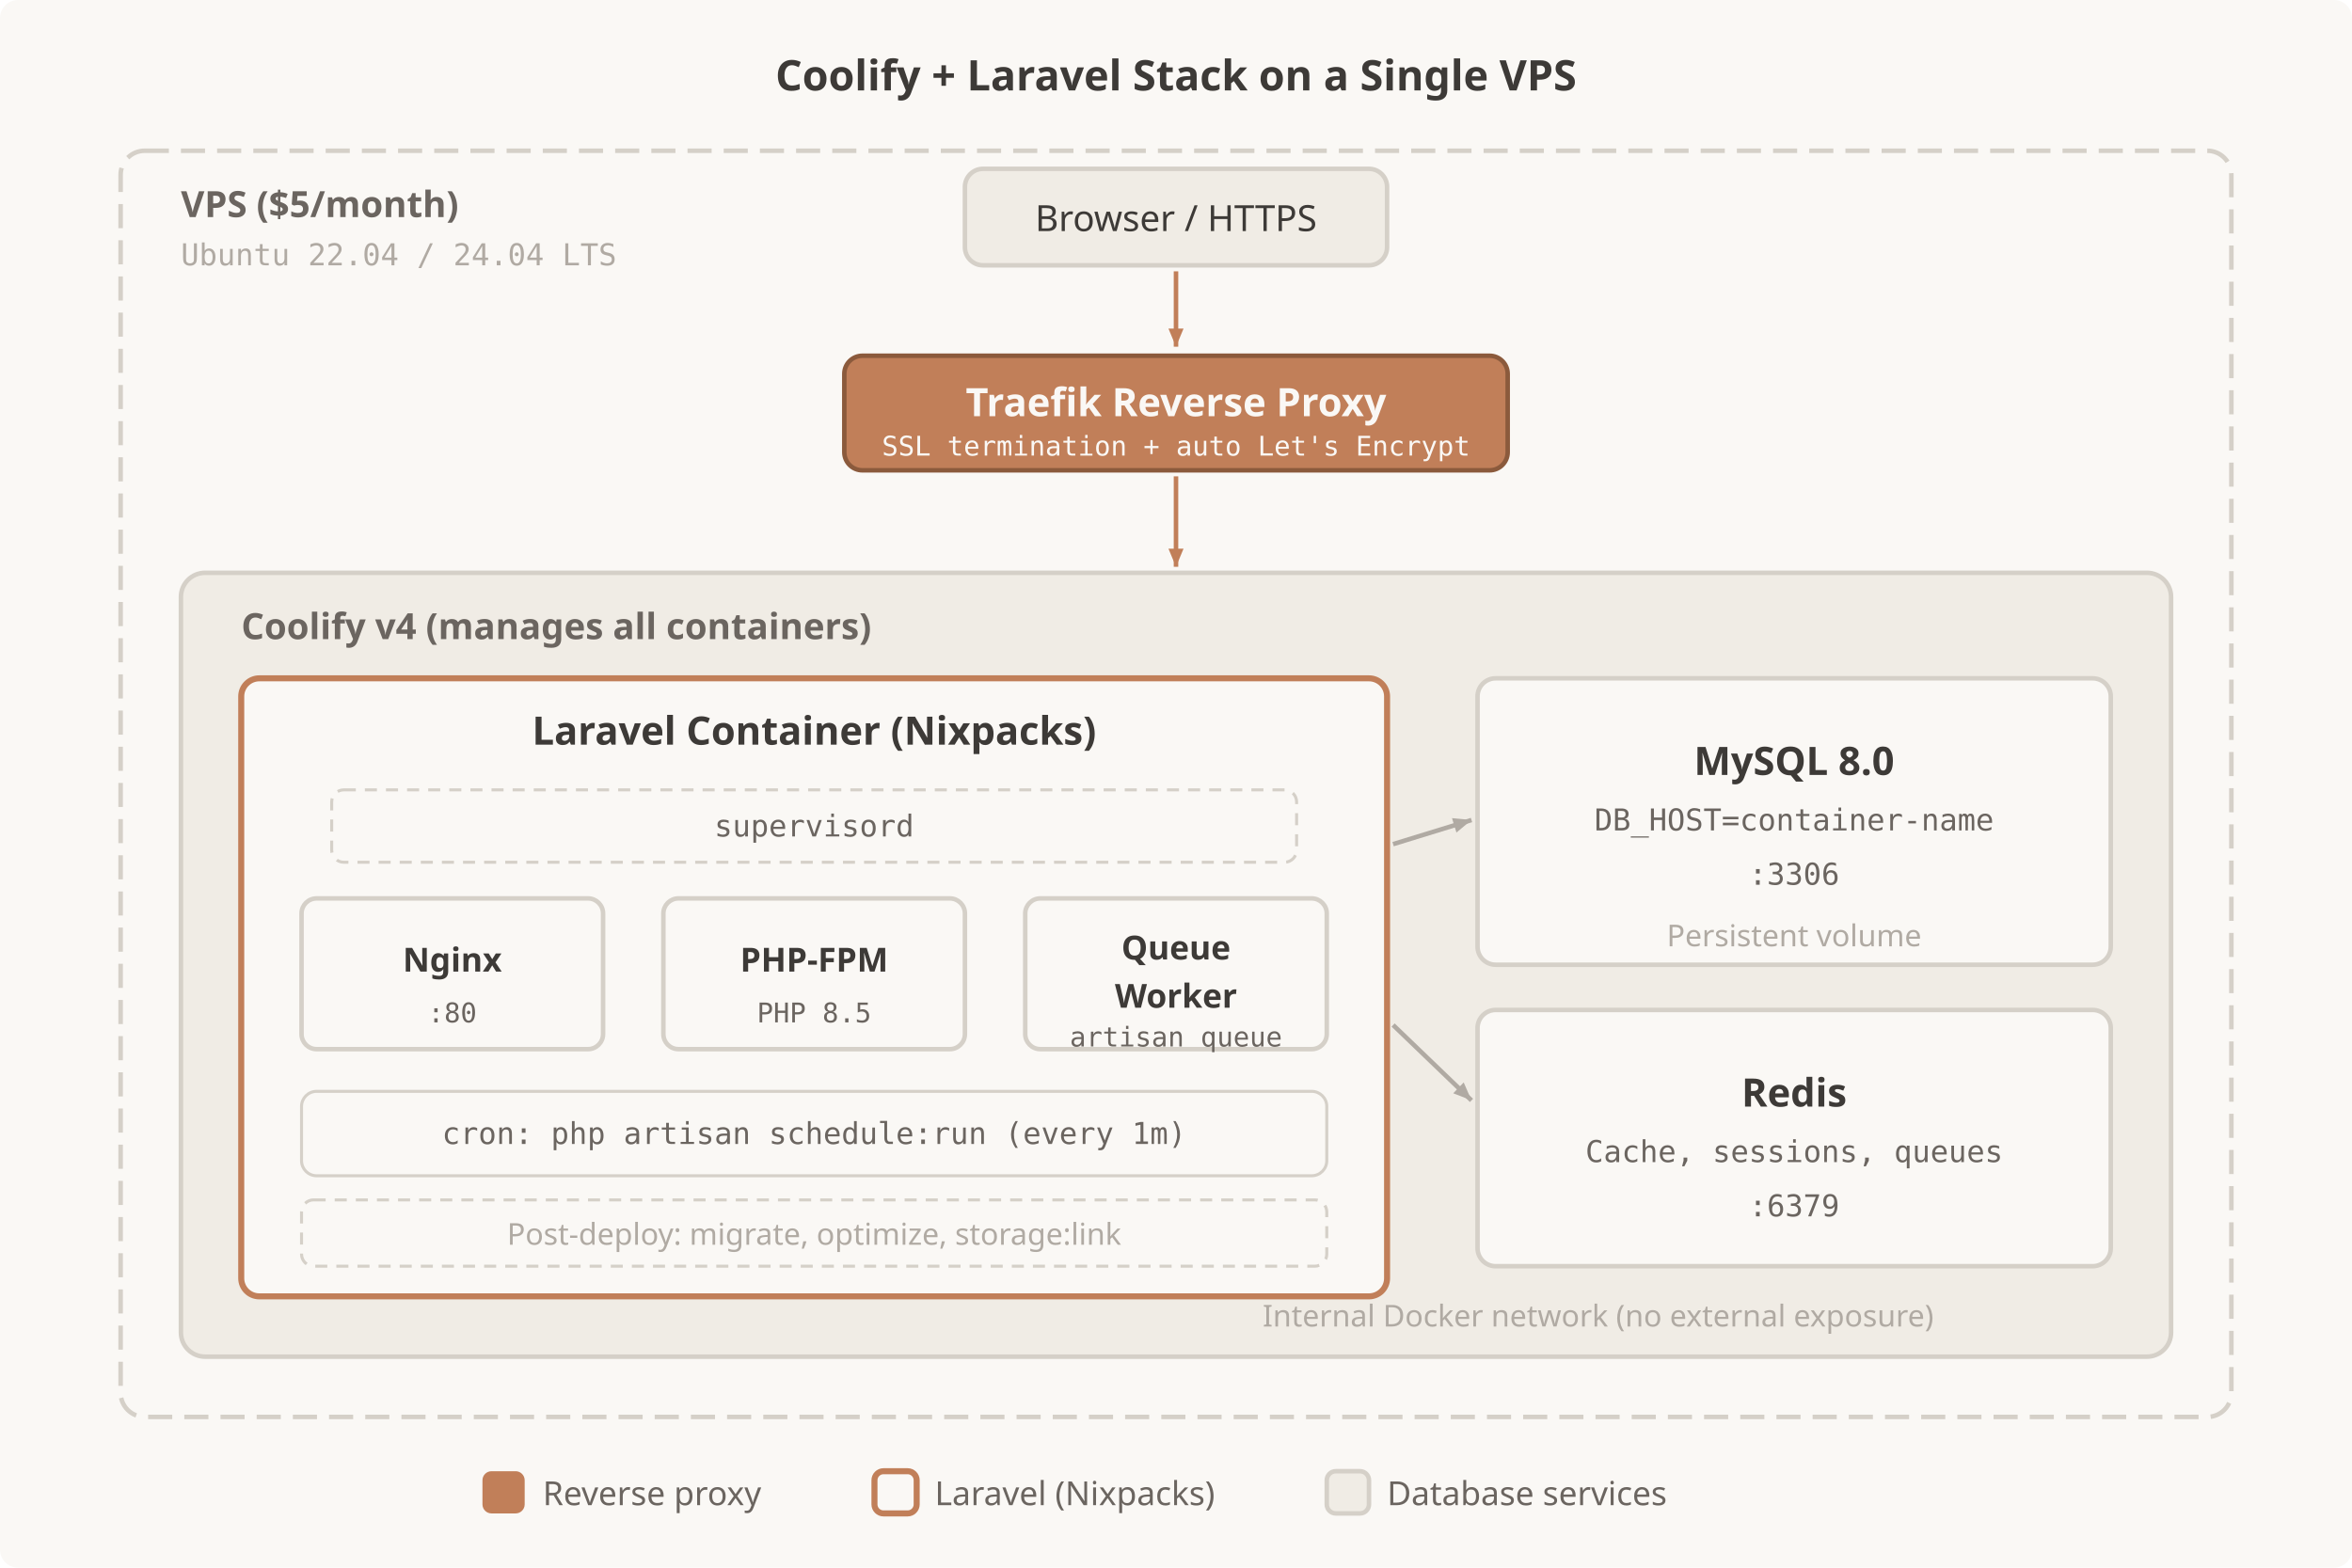
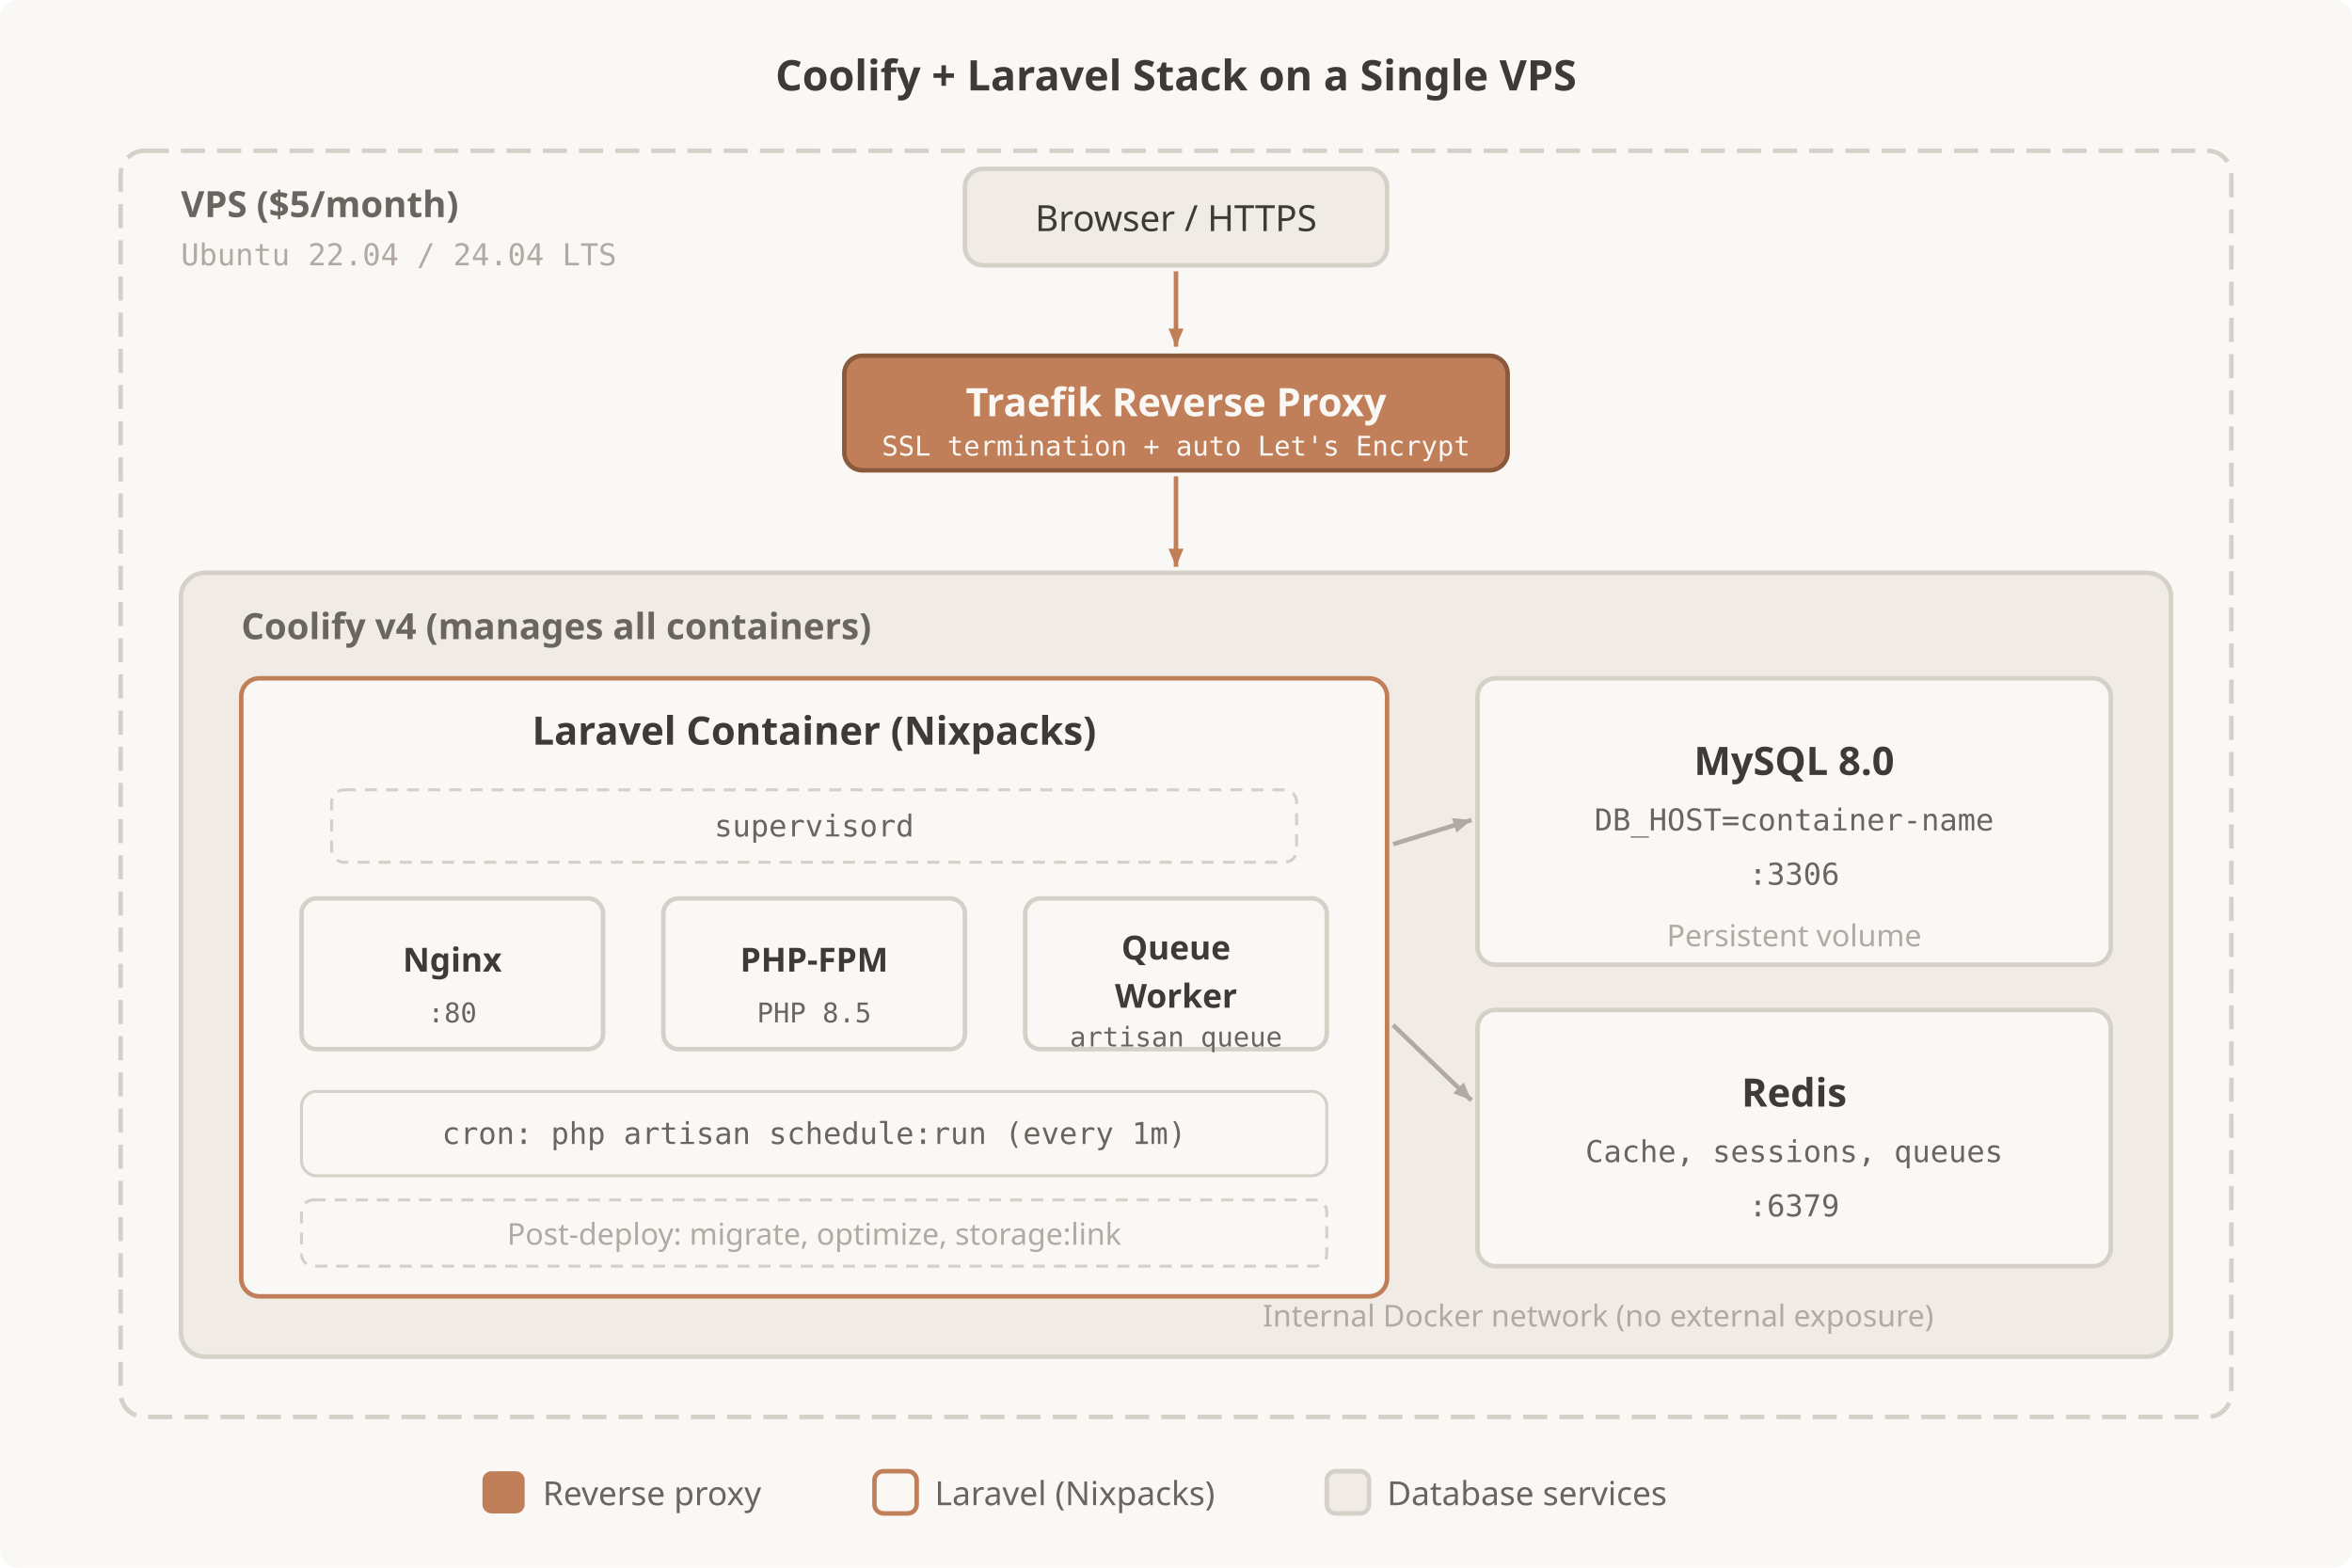
<svg xmlns="http://www.w3.org/2000/svg" viewBox="0 0 780 520" role="img" aria-label="Architecture diagram showing a VPS running Coolify with Traefik reverse proxy, a Laravel container managed by Supervisor, and MySQL and Redis database containers">
-   <rect width="780" height="520" fill="#faf8f5" rx="6" />
  <defs>
-     <marker id="arrow" markerWidth="8" markerHeight="6" refX="7" refY="3" orient="auto" markerUnits="userSpaceOnUse">
+     <marker id="cs-arr" markerWidth="8" markerHeight="6" refX="7" refY="3" orient="auto" markerUnits="userSpaceOnUse">
      <path d="M1,0.5 L7,3 L1,5.5" fill="#b0aaa3" />
    </marker>
-     <marker id="arrow-copper" markerWidth="8" markerHeight="6" refX="7" refY="3" orient="auto" markerUnits="userSpaceOnUse">
+     <marker id="cs-arr-c" markerWidth="8" markerHeight="6" refX="7" refY="3" orient="auto" markerUnits="userSpaceOnUse">
      <path d="M1,0.5 L7,3 L1,5.5" fill="#c17f59" />
    </marker>
  </defs>
+   <rect width="780" height="520" fill="#faf8f5" rx="6" />
  <text x="390" y="30" text-anchor="middle" font-family="DM Sans, Segoe UI, system-ui, sans-serif" font-size="14" fill="#3d3a37" font-weight="600">Coolify + Laravel Stack on a Single VPS</text>
  <rect x="40" y="50" width="700" height="420" rx="8" fill="none" stroke="#d5d0c8" stroke-width="1.5" stroke-dasharray="8 4" />
  <text x="60" y="72" font-family="DM Sans, Segoe UI, system-ui, sans-serif" font-size="12" fill="#6b6560" font-weight="600">VPS ($5/month)</text>
  <text x="60" y="88" font-family="JetBrains Mono, Fira Code, monospace" font-size="10" fill="#b0aaa3">Ubuntu 22.04 / 24.04 LTS</text>
  <rect x="320" y="56" width="140" height="32" rx="6" fill="#f0ece5" stroke="#d5d0c8" stroke-width="1.5" />
  <text x="390" y="72" text-anchor="middle" dominant-baseline="central" font-family="DM Sans, Segoe UI, system-ui, sans-serif" font-size="12" fill="#3d3a37">Browser / HTTPS</text>
-   <line x1="390" y1="90" x2="390" y2="115" stroke="#c17f59" stroke-width="1.5" marker-end="url(#arrow-copper)" />
+   <line x1="390" y1="90" x2="390" y2="115" stroke="#c17f59" stroke-width="1.5" marker-end="url(#cs-arr-c)" />
  <rect x="280" y="118" width="220" height="38" rx="6" fill="#c17f59" stroke="#8b5a3c" stroke-width="1.5" />
  <text x="390" y="133" text-anchor="middle" dominant-baseline="central" font-family="DM Sans, Segoe UI, system-ui, sans-serif" font-size="13" fill="#faf8f5" font-weight="600">Traefik Reverse Proxy</text>
  <text x="390" y="148" text-anchor="middle" dominant-baseline="central" font-family="JetBrains Mono, Fira Code, monospace" font-size="9" fill="#faf8f5">SSL termination + auto Let's Encrypt</text>
-   <line x1="390" y1="158" x2="390" y2="188" stroke="#c17f59" stroke-width="1.5" marker-end="url(#arrow-copper)" />
+   <line x1="390" y1="158" x2="390" y2="188" stroke="#c17f59" stroke-width="1.5" marker-end="url(#cs-arr-c)" />
  <rect x="60" y="190" width="660" height="260" rx="8" fill="#f0ece5" stroke="#d5d0c8" stroke-width="1.5" />
  <text x="80" y="212" font-family="DM Sans, Segoe UI, system-ui, sans-serif" font-size="12" fill="#6b6560" font-weight="600">Coolify v4 (manages all containers)</text>
-   <rect x="80" y="225" width="380" height="205" rx="6" fill="#faf8f5" stroke="#c17f59" stroke-width="2" />
+   <rect x="80" y="225" width="380" height="205" rx="6" fill="#faf8f5" stroke="#c17f59" stroke-width="1.5" />
  <text x="270" y="247" text-anchor="middle" font-family="DM Sans, Segoe UI, system-ui, sans-serif" font-size="13" fill="#3d3a37" font-weight="600">Laravel Container (Nixpacks)</text>
  <rect x="110" y="262" width="320" height="24" rx="4" fill="none" stroke="#d5d0c8" stroke-width="1" stroke-dasharray="4 3" />
  <text x="270" y="274" text-anchor="middle" dominant-baseline="central" font-family="JetBrains Mono, Fira Code, monospace" font-size="10" fill="#6b6560">supervisord</text>
  <rect x="100" y="298" width="100" height="50" rx="5" fill="#faf8f5" stroke="#d5d0c8" stroke-width="1.5" />
  <text x="150" y="318" text-anchor="middle" dominant-baseline="central" font-family="DM Sans, Segoe UI, system-ui, sans-serif" font-size="11" fill="#3d3a37" font-weight="600">Nginx</text>
  <text x="150" y="336" text-anchor="middle" dominant-baseline="central" font-family="JetBrains Mono, Fira Code, monospace" font-size="9" fill="#6b6560">:80</text>
  <rect x="220" y="298" width="100" height="50" rx="5" fill="#faf8f5" stroke="#d5d0c8" stroke-width="1.5" />
  <text x="270" y="318" text-anchor="middle" dominant-baseline="central" font-family="DM Sans, Segoe UI, system-ui, sans-serif" font-size="11" fill="#3d3a37" font-weight="600">PHP-FPM</text>
  <text x="270" y="336" text-anchor="middle" dominant-baseline="central" font-family="JetBrains Mono, Fira Code, monospace" font-size="9" fill="#6b6560">PHP 8.5</text>
  <rect x="340" y="298" width="100" height="50" rx="5" fill="#faf8f5" stroke="#d5d0c8" stroke-width="1.5" />
  <text x="390" y="314" text-anchor="middle" dominant-baseline="central" font-family="DM Sans, Segoe UI, system-ui, sans-serif" font-size="11" fill="#3d3a37" font-weight="600">Queue</text>
  <text x="390" y="330" text-anchor="middle" dominant-baseline="central" font-family="DM Sans, Segoe UI, system-ui, sans-serif" font-size="11" fill="#3d3a37" font-weight="600">Worker</text>
  <text x="390" y="344" text-anchor="middle" dominant-baseline="central" font-family="JetBrains Mono, Fira Code, monospace" font-size="9" fill="#6b6560">artisan queue</text>
  <rect x="100" y="362" width="340" height="28" rx="5" fill="#faf8f5" stroke="#d5d0c8" stroke-width="1" />
  <text x="270" y="376" text-anchor="middle" dominant-baseline="central" font-family="JetBrains Mono, Fira Code, monospace" font-size="10" fill="#6b6560">cron: php artisan schedule:run (every 1m)</text>
  <rect x="100" y="398" width="340" height="22" rx="4" fill="none" stroke="#d5d0c8" stroke-width="1" stroke-dasharray="4 3" />
  <text x="270" y="409" text-anchor="middle" dominant-baseline="central" font-family="DM Sans, Segoe UI, system-ui, sans-serif" font-size="10" fill="#b0aaa3">Post-deploy: migrate, optimize, storage:link</text>
  <rect x="490" y="225" width="210" height="95" rx="6" fill="#faf8f5" stroke="#d5d0c8" stroke-width="1.5" />
  <text x="595" y="252" text-anchor="middle" dominant-baseline="central" font-family="DM Sans, Segoe UI, system-ui, sans-serif" font-size="13" fill="#3d3a37" font-weight="600">MySQL 8.0</text>
  <text x="595" y="272" text-anchor="middle" dominant-baseline="central" font-family="JetBrains Mono, Fira Code, monospace" font-size="10" fill="#6b6560">DB_HOST=container-name</text>
  <text x="595" y="290" text-anchor="middle" dominant-baseline="central" font-family="JetBrains Mono, Fira Code, monospace" font-size="10" fill="#6b6560">:3306</text>
  <text x="595" y="310" text-anchor="middle" dominant-baseline="central" font-family="DM Sans, Segoe UI, system-ui, sans-serif" font-size="10" fill="#b0aaa3">Persistent volume</text>
  <rect x="490" y="335" width="210" height="85" rx="6" fill="#faf8f5" stroke="#d5d0c8" stroke-width="1.5" />
  <text x="595" y="362" text-anchor="middle" dominant-baseline="central" font-family="DM Sans, Segoe UI, system-ui, sans-serif" font-size="13" fill="#3d3a37" font-weight="600">Redis</text>
  <text x="595" y="382" text-anchor="middle" dominant-baseline="central" font-family="JetBrains Mono, Fira Code, monospace" font-size="10" fill="#6b6560">Cache, sessions, queues</text>
  <text x="595" y="400" text-anchor="middle" dominant-baseline="central" font-family="JetBrains Mono, Fira Code, monospace" font-size="10" fill="#6b6560">:6379</text>
-   <line x1="462" y1="280" x2="488" y2="272" stroke="#b0aaa3" stroke-width="1.5" marker-end="url(#arrow)" />
-   <line x1="462" y1="340" x2="488" y2="365" stroke="#b0aaa3" stroke-width="1.5" marker-end="url(#arrow)" />
+   <line x1="462" y1="280" x2="488" y2="272" stroke="#b0aaa3" stroke-width="1.5" marker-end="url(#cs-arr)" />
+   <line x1="462" y1="340" x2="488" y2="365" stroke="#b0aaa3" stroke-width="1.5" marker-end="url(#cs-arr)" />
  <text x="530" y="440" text-anchor="middle" font-family="DM Sans, Segoe UI, system-ui, sans-serif" font-size="10" fill="#b0aaa3">Internal Docker network (no external exposure)</text>
  <rect x="160" y="488" width="14" height="14" rx="3" fill="#c17f59" />
  <text x="180" y="495" font-family="DM Sans, Segoe UI, system-ui, sans-serif" font-size="11" fill="#6b6560" dominant-baseline="central">Reverse proxy</text>
-   <rect x="290" y="488" width="14" height="14" rx="3" fill="none" stroke="#c17f59" stroke-width="2" />
+   <rect x="290" y="488" width="14" height="14" rx="3" fill="none" stroke="#c17f59" stroke-width="1.5" />
  <text x="310" y="495" font-family="DM Sans, Segoe UI, system-ui, sans-serif" font-size="11" fill="#6b6560" dominant-baseline="central">Laravel (Nixpacks)</text>
  <rect x="440" y="488" width="14" height="14" rx="3" fill="#f0ece5" stroke="#d5d0c8" stroke-width="1.5" />
  <text x="460" y="495" font-family="DM Sans, Segoe UI, system-ui, sans-serif" font-size="11" fill="#6b6560" dominant-baseline="central">Database services</text>
</svg>
